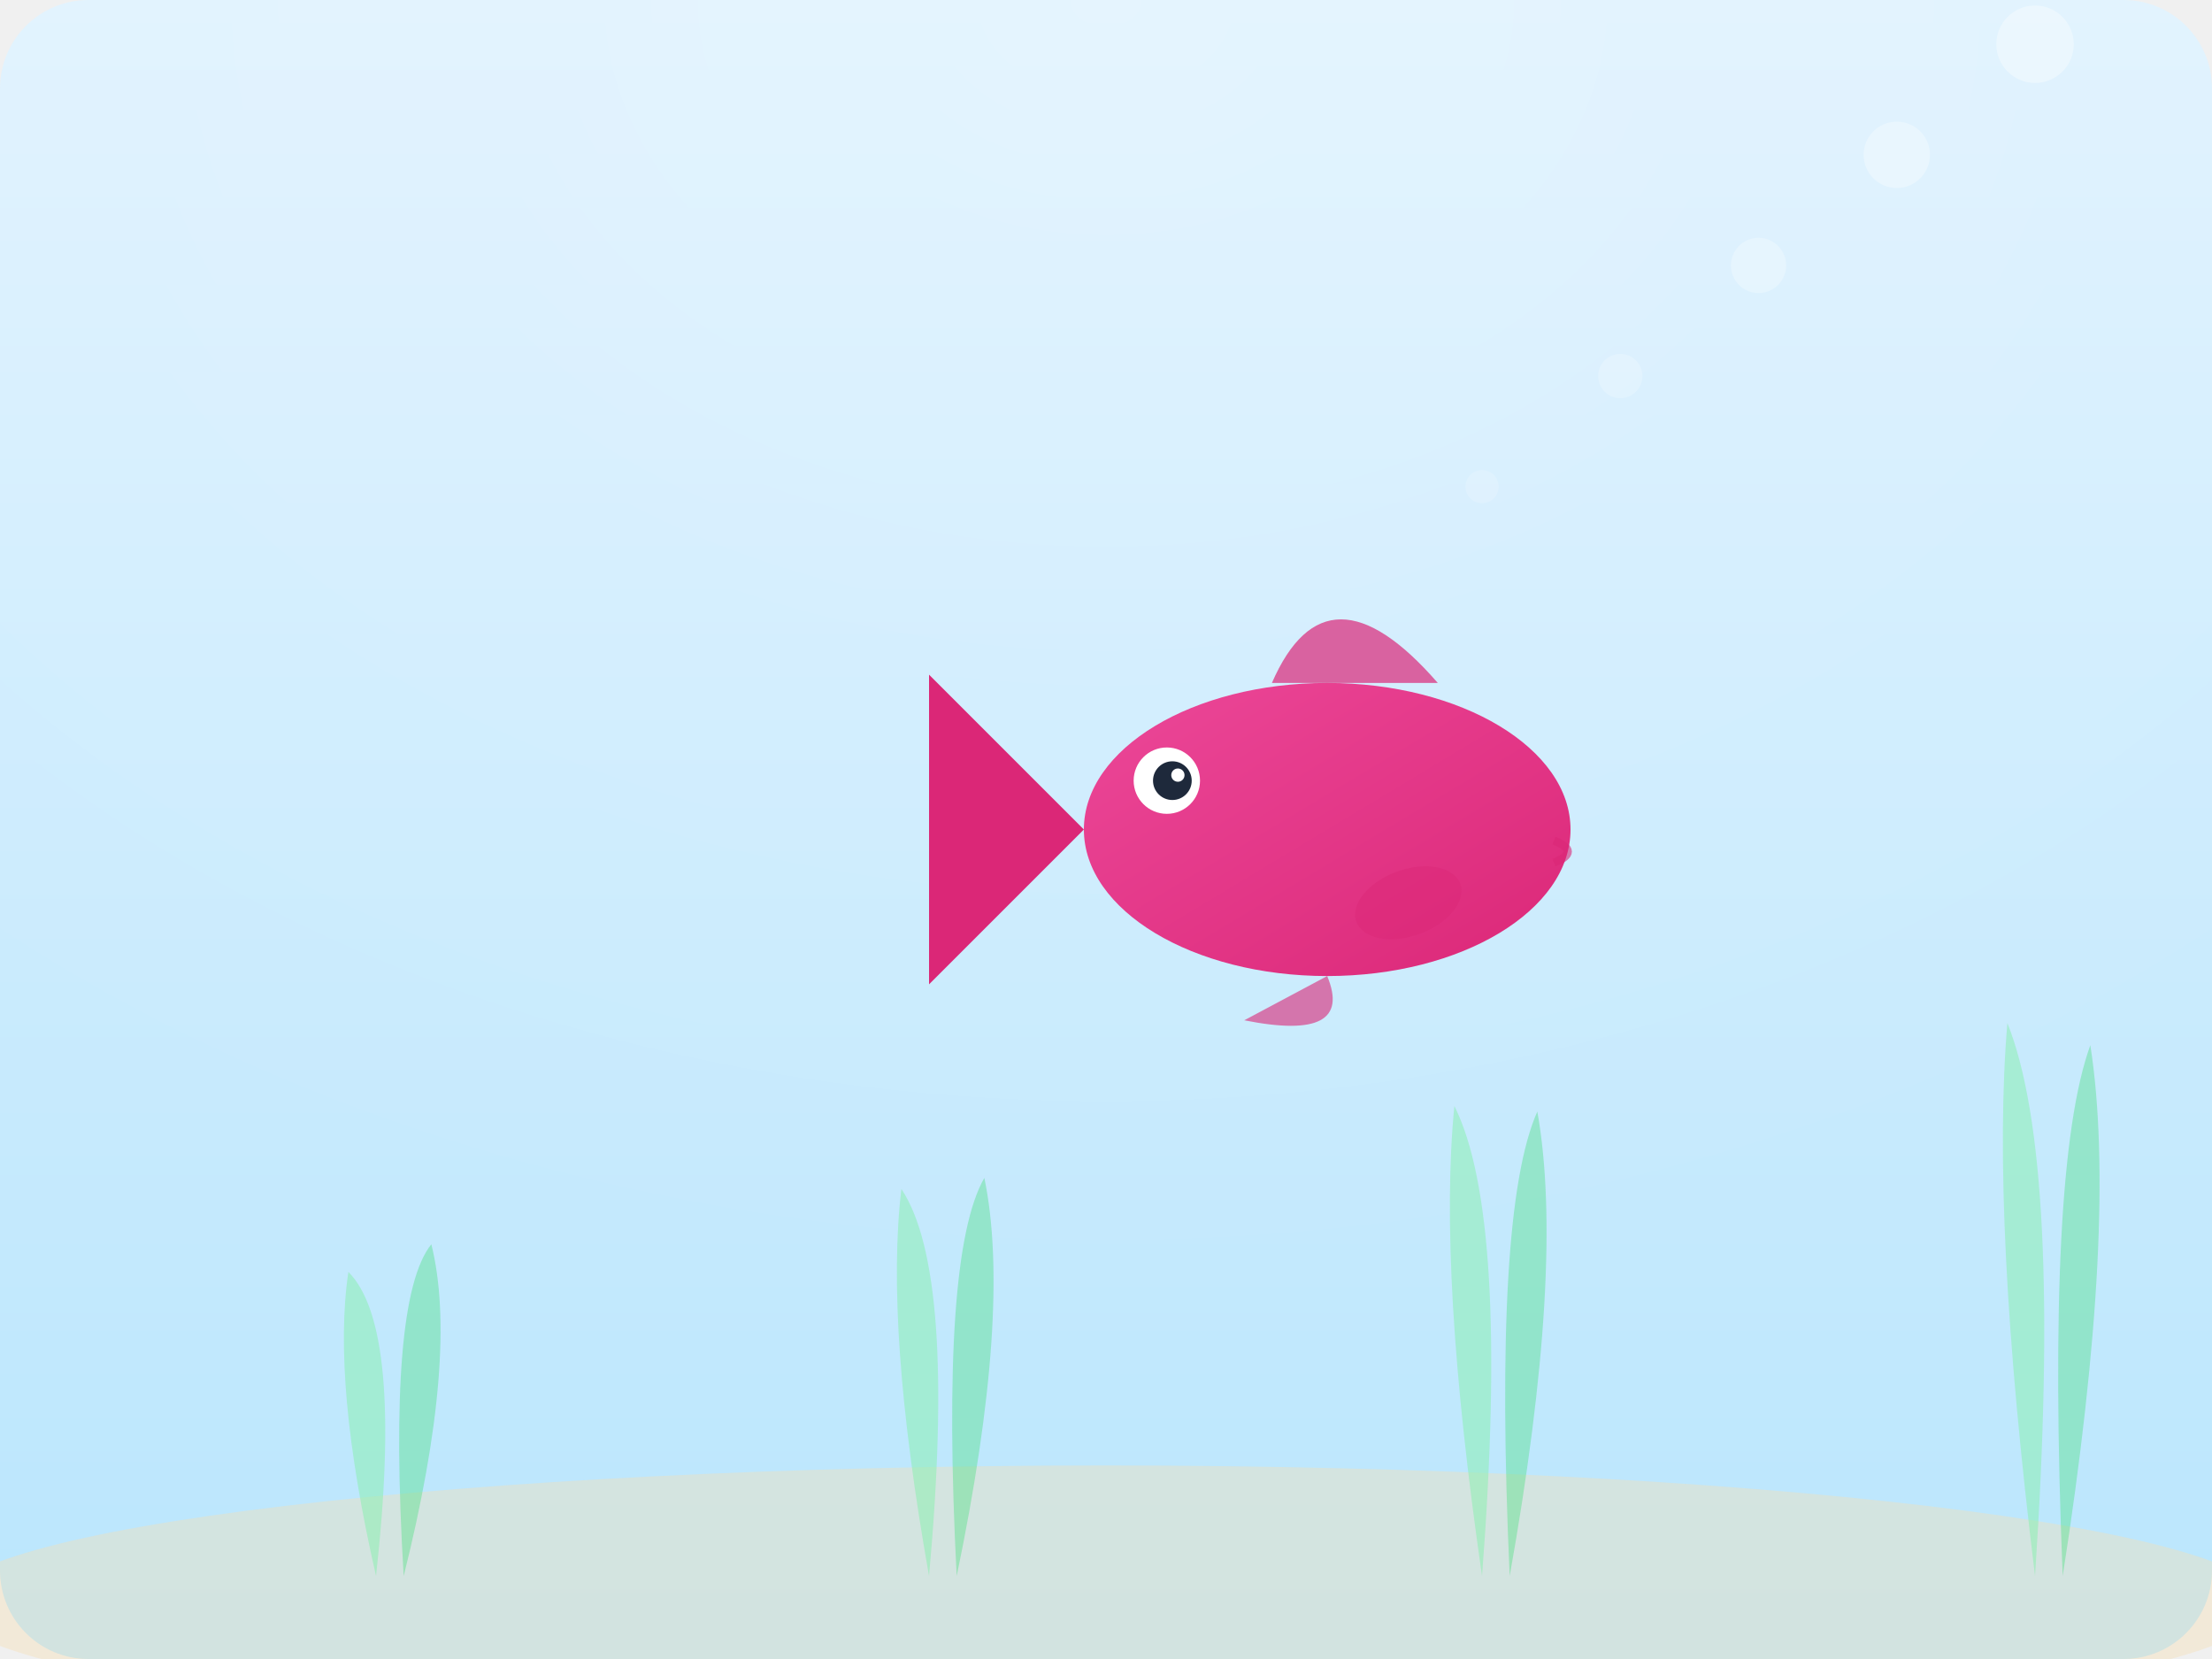
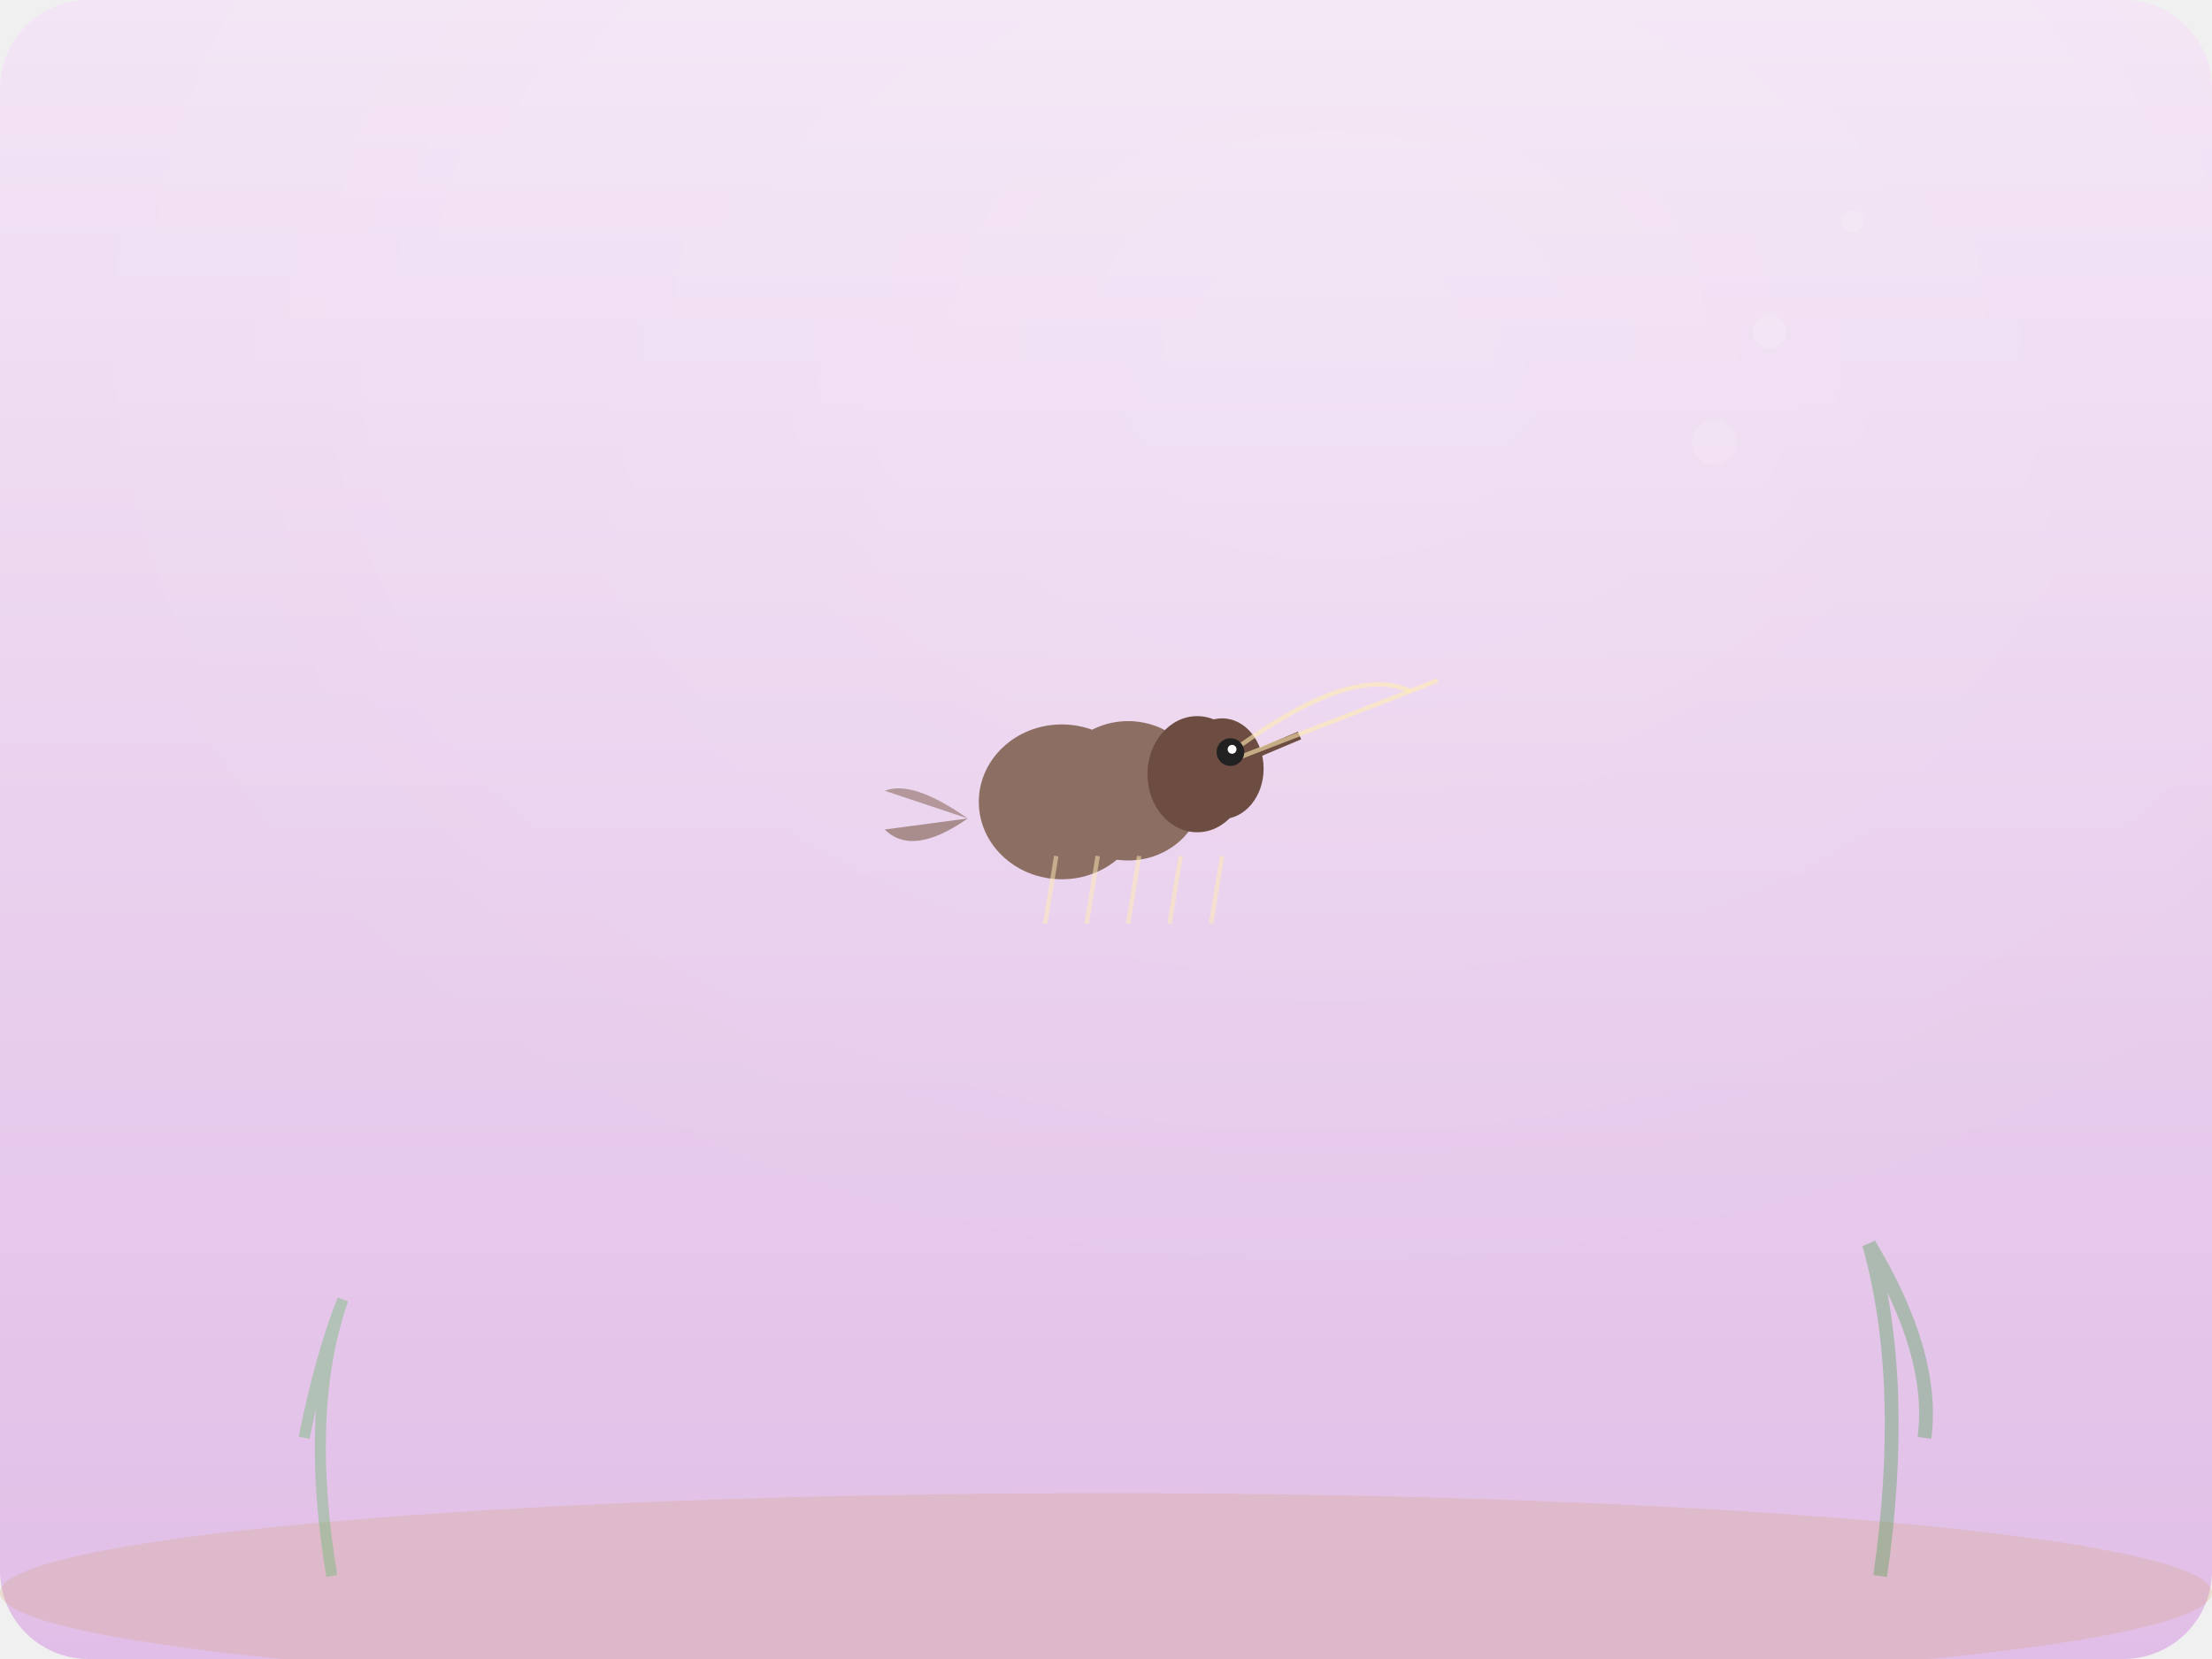
<svg xmlns="http://www.w3.org/2000/svg" viewBox="0 0 400 300" width="400" height="300">
  <defs>
-     <linearGradient id="bg_76" x1="0%" y1="0%" x2="0%" y2="100%">
-       <stop offset="0%" style="stop-color:#E0F2FE" />
-       <stop offset="100%" style="stop-color:#BAE6FD" />
+     <linearGradient id="bg76" x1="0%" y1="0%" x2="0%" y2="100%">
+       <stop offset="0%" style="stop-color:#F3E5F5" />
+       <stop offset="100%" style="stop-color:#E1BEE7" />
    </linearGradient>
-     <linearGradient id="fish_76" x1="0%" y1="0%" x2="100%" y2="100%">
-       <stop offset="0%" style="stop-color:#EC4899" />
-       <stop offset="100%" style="stop-color:#DB2777" />
-     </linearGradient>
-     <radialGradient id="light_76" cx="50%" cy="0%" r="80%">
+     <radialGradient id="glow76" cx="60%" cy="20%" r="60%">
      <stop offset="0%" style="stop-color:white;stop-opacity:0.15" />
      <stop offset="100%" style="stop-color:white;stop-opacity:0" />
    </radialGradient>
  </defs>
-   <rect width="400" height="300" rx="16" fill="url(#bg_76)" />
-   <rect width="400" height="300" rx="16" fill="url(#light_76)" />
-   <ellipse cx="200" cy="290" rx="210" ry="25" fill="#F5DEB3" opacity="0.4" />
-   <path d="M68,285 Q60,250 63,230 Q73,240 68,285" fill="#86EFAC" opacity="0.5" />
-   <path d="M73,285 Q83,245 78,225 Q70,235 73,285" fill="#4ADE80" opacity="0.4" />
-   <path d="M168,285 Q160,240 163,215 Q173,230 168,285" fill="#86EFAC" opacity="0.5" />
-   <path d="M173,285 Q183,237 178,213 Q170,227 173,285" fill="#4ADE80" opacity="0.4" />
-   <path d="M268,285 Q260,230 263,200 Q273,220 268,285" fill="#86EFAC" opacity="0.5" />
-   <path d="M273,285 Q283,229 278,201 Q270,219 273,285" fill="#4ADE80" opacity="0.4" />
-   <path d="M368,285 Q360,220 363,185 Q373,210 368,285" fill="#86EFAC" opacity="0.5" />
-   <path d="M373,285 Q383,221 378,189 Q370,211 373,285" fill="#4ADE80" opacity="0.4" />
-   <circle cx="268" cy="88" r="3" fill="white" opacity="0.15" />
-   <circle cx="293" cy="68" r="4" fill="white" opacity="0.2" />
-   <circle cx="318" cy="48" r="5" fill="white" opacity="0.25" />
-   <circle cx="343" cy="28" r="6" fill="white" opacity="0.3" />
-   <circle cx="368" cy="8" r="7" fill="white" opacity="0.35" />
-   <ellipse cx="240" cy="150" rx="44" ry="26.5" fill="url(#fish_76)" />
-   <path d="M196,150 L168,122 L168,178 Z" fill="#DB2777" />
-   <path d="M230,123.5 Q240,100.5 260,123.5" fill="#DB2777" opacity="0.7" />
-   <path d="M240,176.5 Q245,188.5 225,184.5" fill="#DB2777" opacity="0.6" />
-   <ellipse cx="254.667" cy="163.25" rx="10" ry="6" fill="#DB2777" opacity="0.5" transform="rotate(-20 254.6667 163.25)" />
-   <circle cx="211" cy="141.167" r="6" fill="white" />
-   <circle cx="212" cy="141.167" r="3.5" fill="#1E293B" />
-   <circle cx="213" cy="140.167" r="1.2" fill="white" />
-   <path d="M281,152 Q286,154 281,156" fill="none" stroke="#DB2777" stroke-width="1.5" opacity="0.6" />
+   <rect width="400" height="300" rx="16" fill="url(#bg76)" />
+   <rect width="400" height="300" rx="16" fill="url(#glow76)" />
+   <ellipse cx="200" cy="288" rx="200" ry="18" fill="#D4A574" opacity="0.25" />
+   <path d="M60,285 Q55,255 62,235 Q58,245 55,260" stroke="#66BB6A" stroke-width="2" fill="none" opacity="0.4" />
+   <path d="M340,285 Q345,250 338,225 Q350,245 348,260" stroke="#43A047" stroke-width="2.5" fill="none" opacity="0.35" />
+   <circle cx="320" cy="60" r="3" fill="white" opacity="0.15" />
+   <circle cx="335" cy="40" r="2" fill="white" opacity="0.1" />
+   <circle cx="310" cy="80" r="4" fill="white" opacity="0.12" />
+   <path d="M175,148 Q165,155 160,150" fill="#8D6E63" opacity="0.7" />
+   <path d="M175,148 Q165,141 160,143" fill="#8D6E63" opacity="0.6" />
+   <ellipse cx="192" cy="145" rx="15" ry="14" fill="#8D6E63" />
+   <ellipse cx="204" cy="143" rx="13.5" ry="12.6" fill="#8D6E63" />
+   <ellipse cx="216.5" cy="140" rx="9" ry="10.5" fill="#6D4C41" />
+   <ellipse cx="221" cy="139" rx="7.5" ry="9.1" fill="#6D4C41" />
+   <line x1="225.5" y1="137" x2="235" y2="133" stroke="#6D4C41" stroke-width="1.5" />
+   <path d="M224,135 Q245,120 255,125" fill="none" stroke="#FFECB3" stroke-width="0.8" opacity="0.6" />
+   <path d="M224,137 Q250,127 260,123" fill="none" stroke="#FFECB3" stroke-width="0.8" opacity="0.6" />
+   <line x1="191" y1="154.8" x2="189" y2="167" stroke="#FFECB3" stroke-width="0.8" opacity="0.5" />
+   <line x1="198.5" y1="154.8" x2="196.5" y2="167" stroke="#FFECB3" stroke-width="0.8" opacity="0.5" />
+   <line x1="206" y1="154.8" x2="204" y2="167" stroke="#FFECB3" stroke-width="0.8" opacity="0.5" />
+   <line x1="213.5" y1="154.8" x2="211.5" y2="167" stroke="#FFECB3" stroke-width="0.8" opacity="0.5" />
+   <line x1="221" y1="154.8" x2="219" y2="167" stroke="#FFECB3" stroke-width="0.8" opacity="0.5" />
+   <circle cx="222.5" cy="136" r="2.5" fill="#212121" />
+   <circle cx="222.8" cy="135.5" r="0.8" fill="white" />
</svg>
